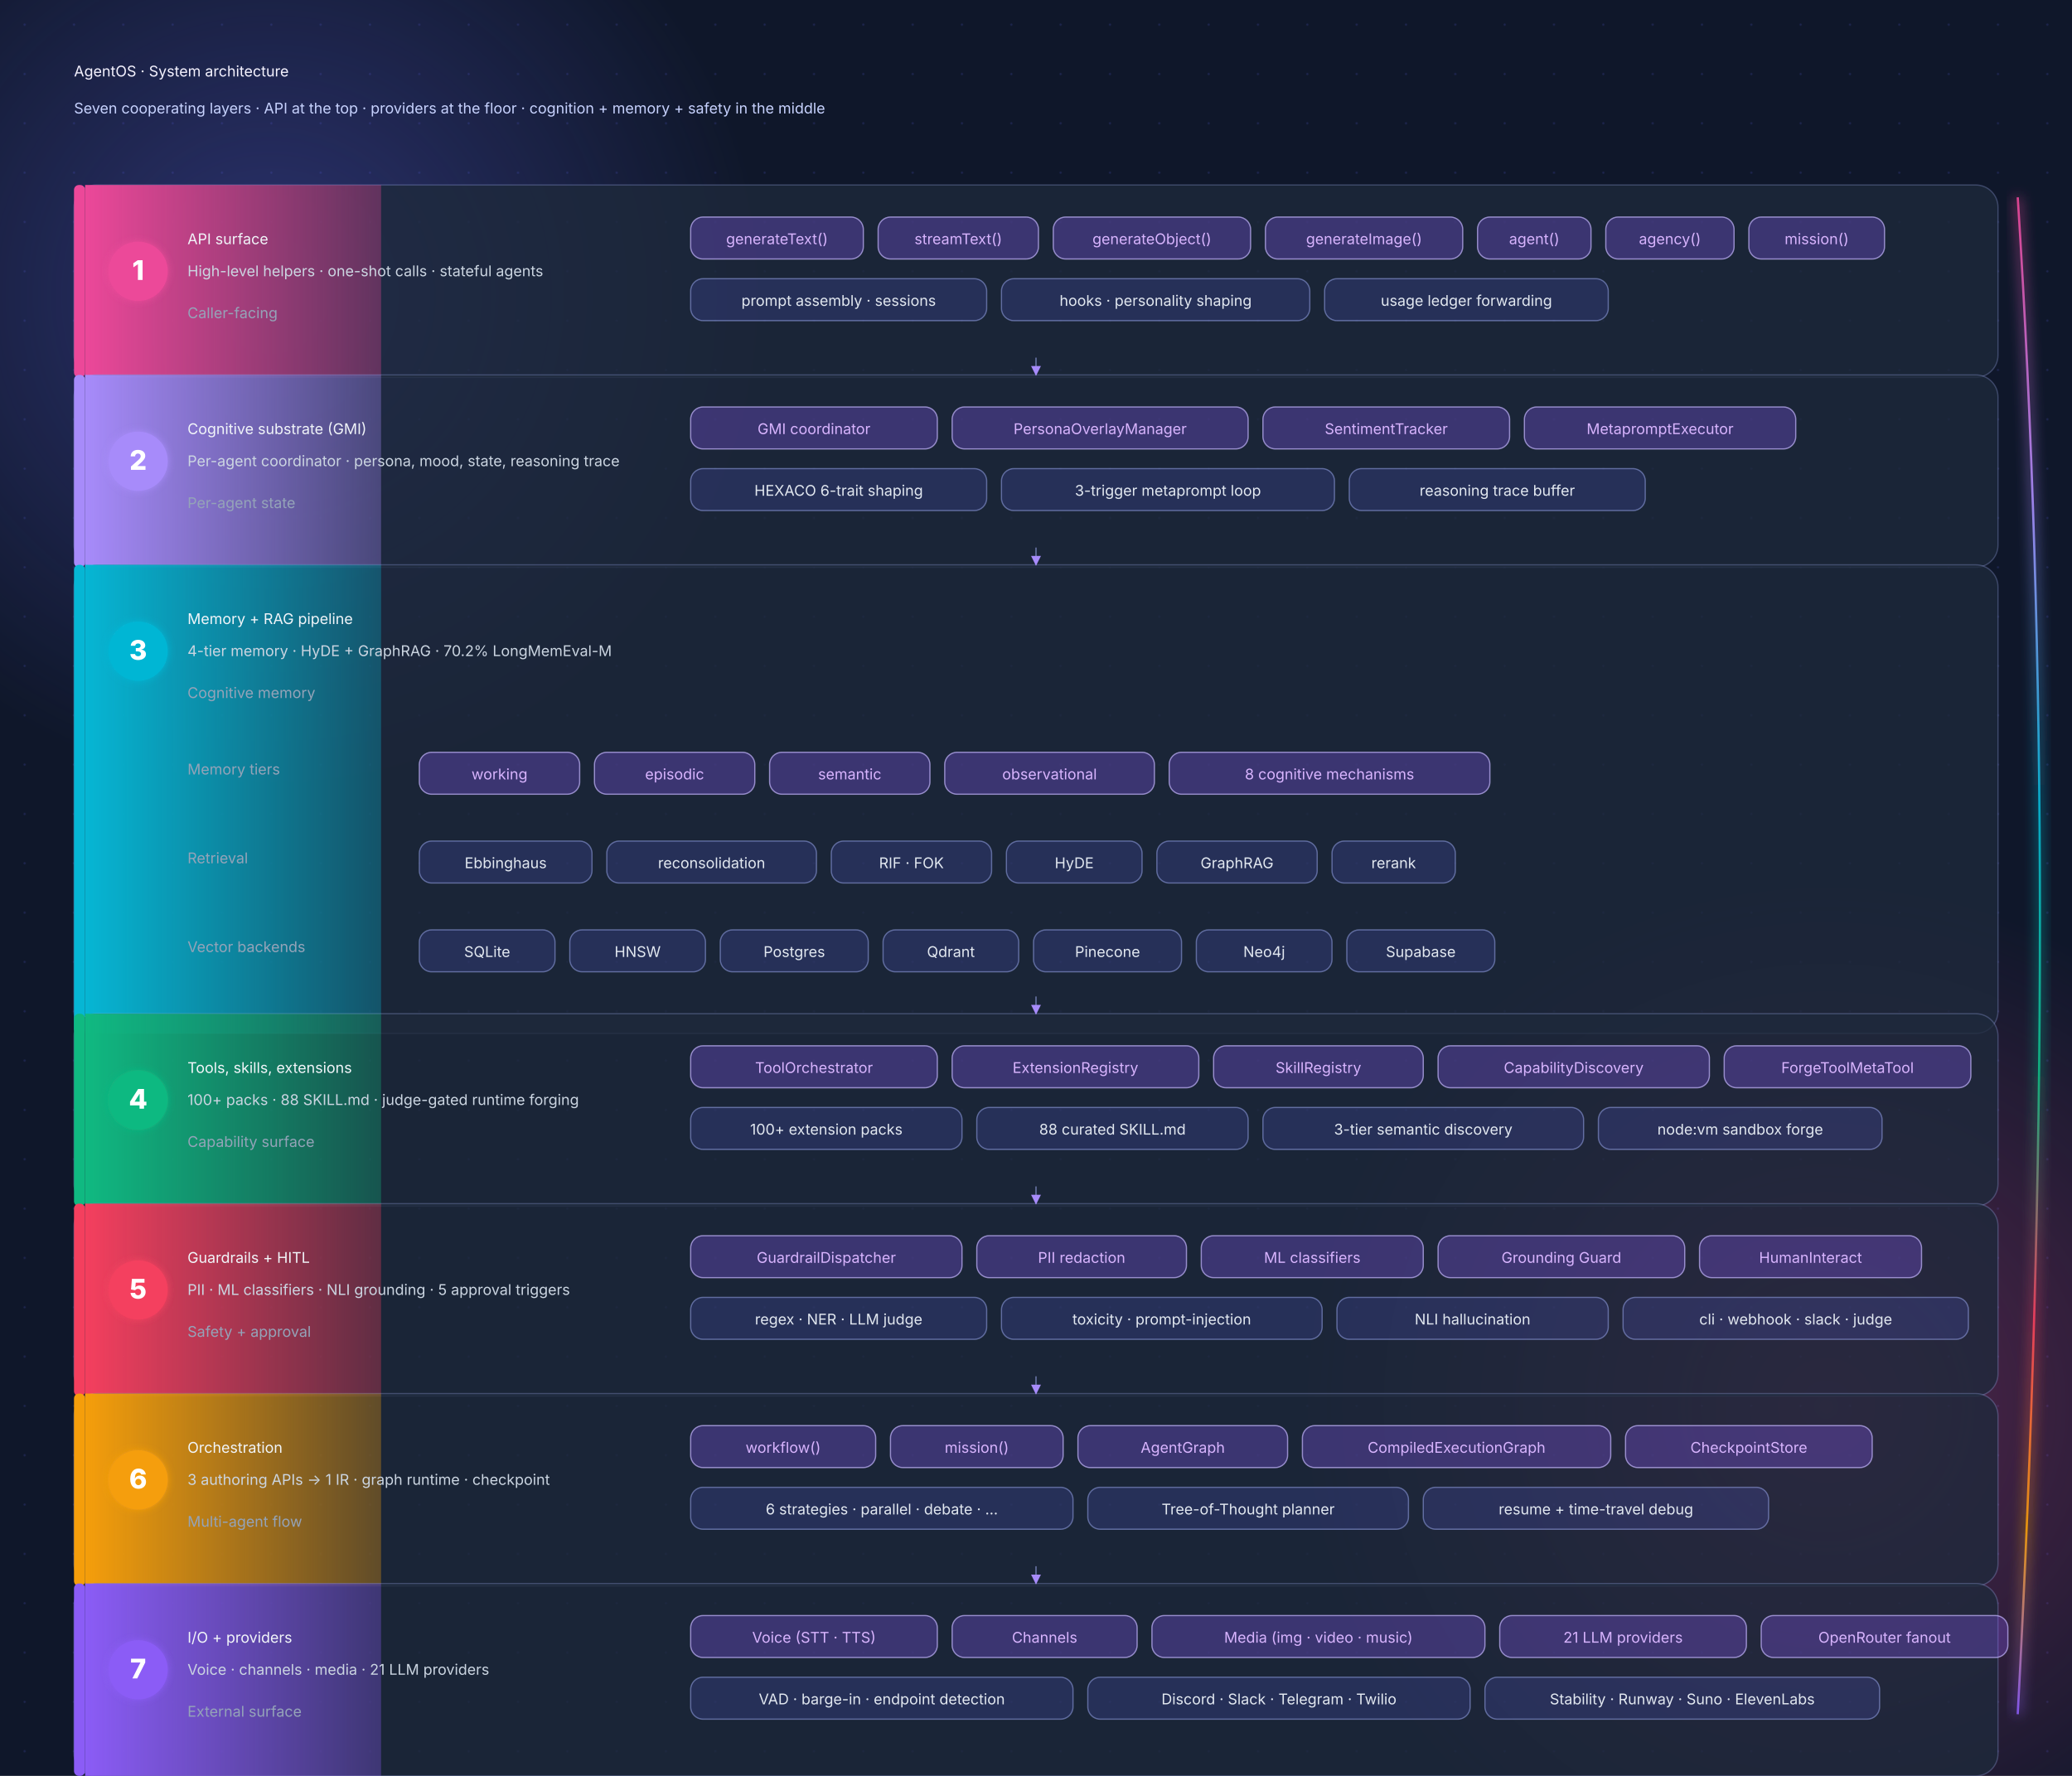
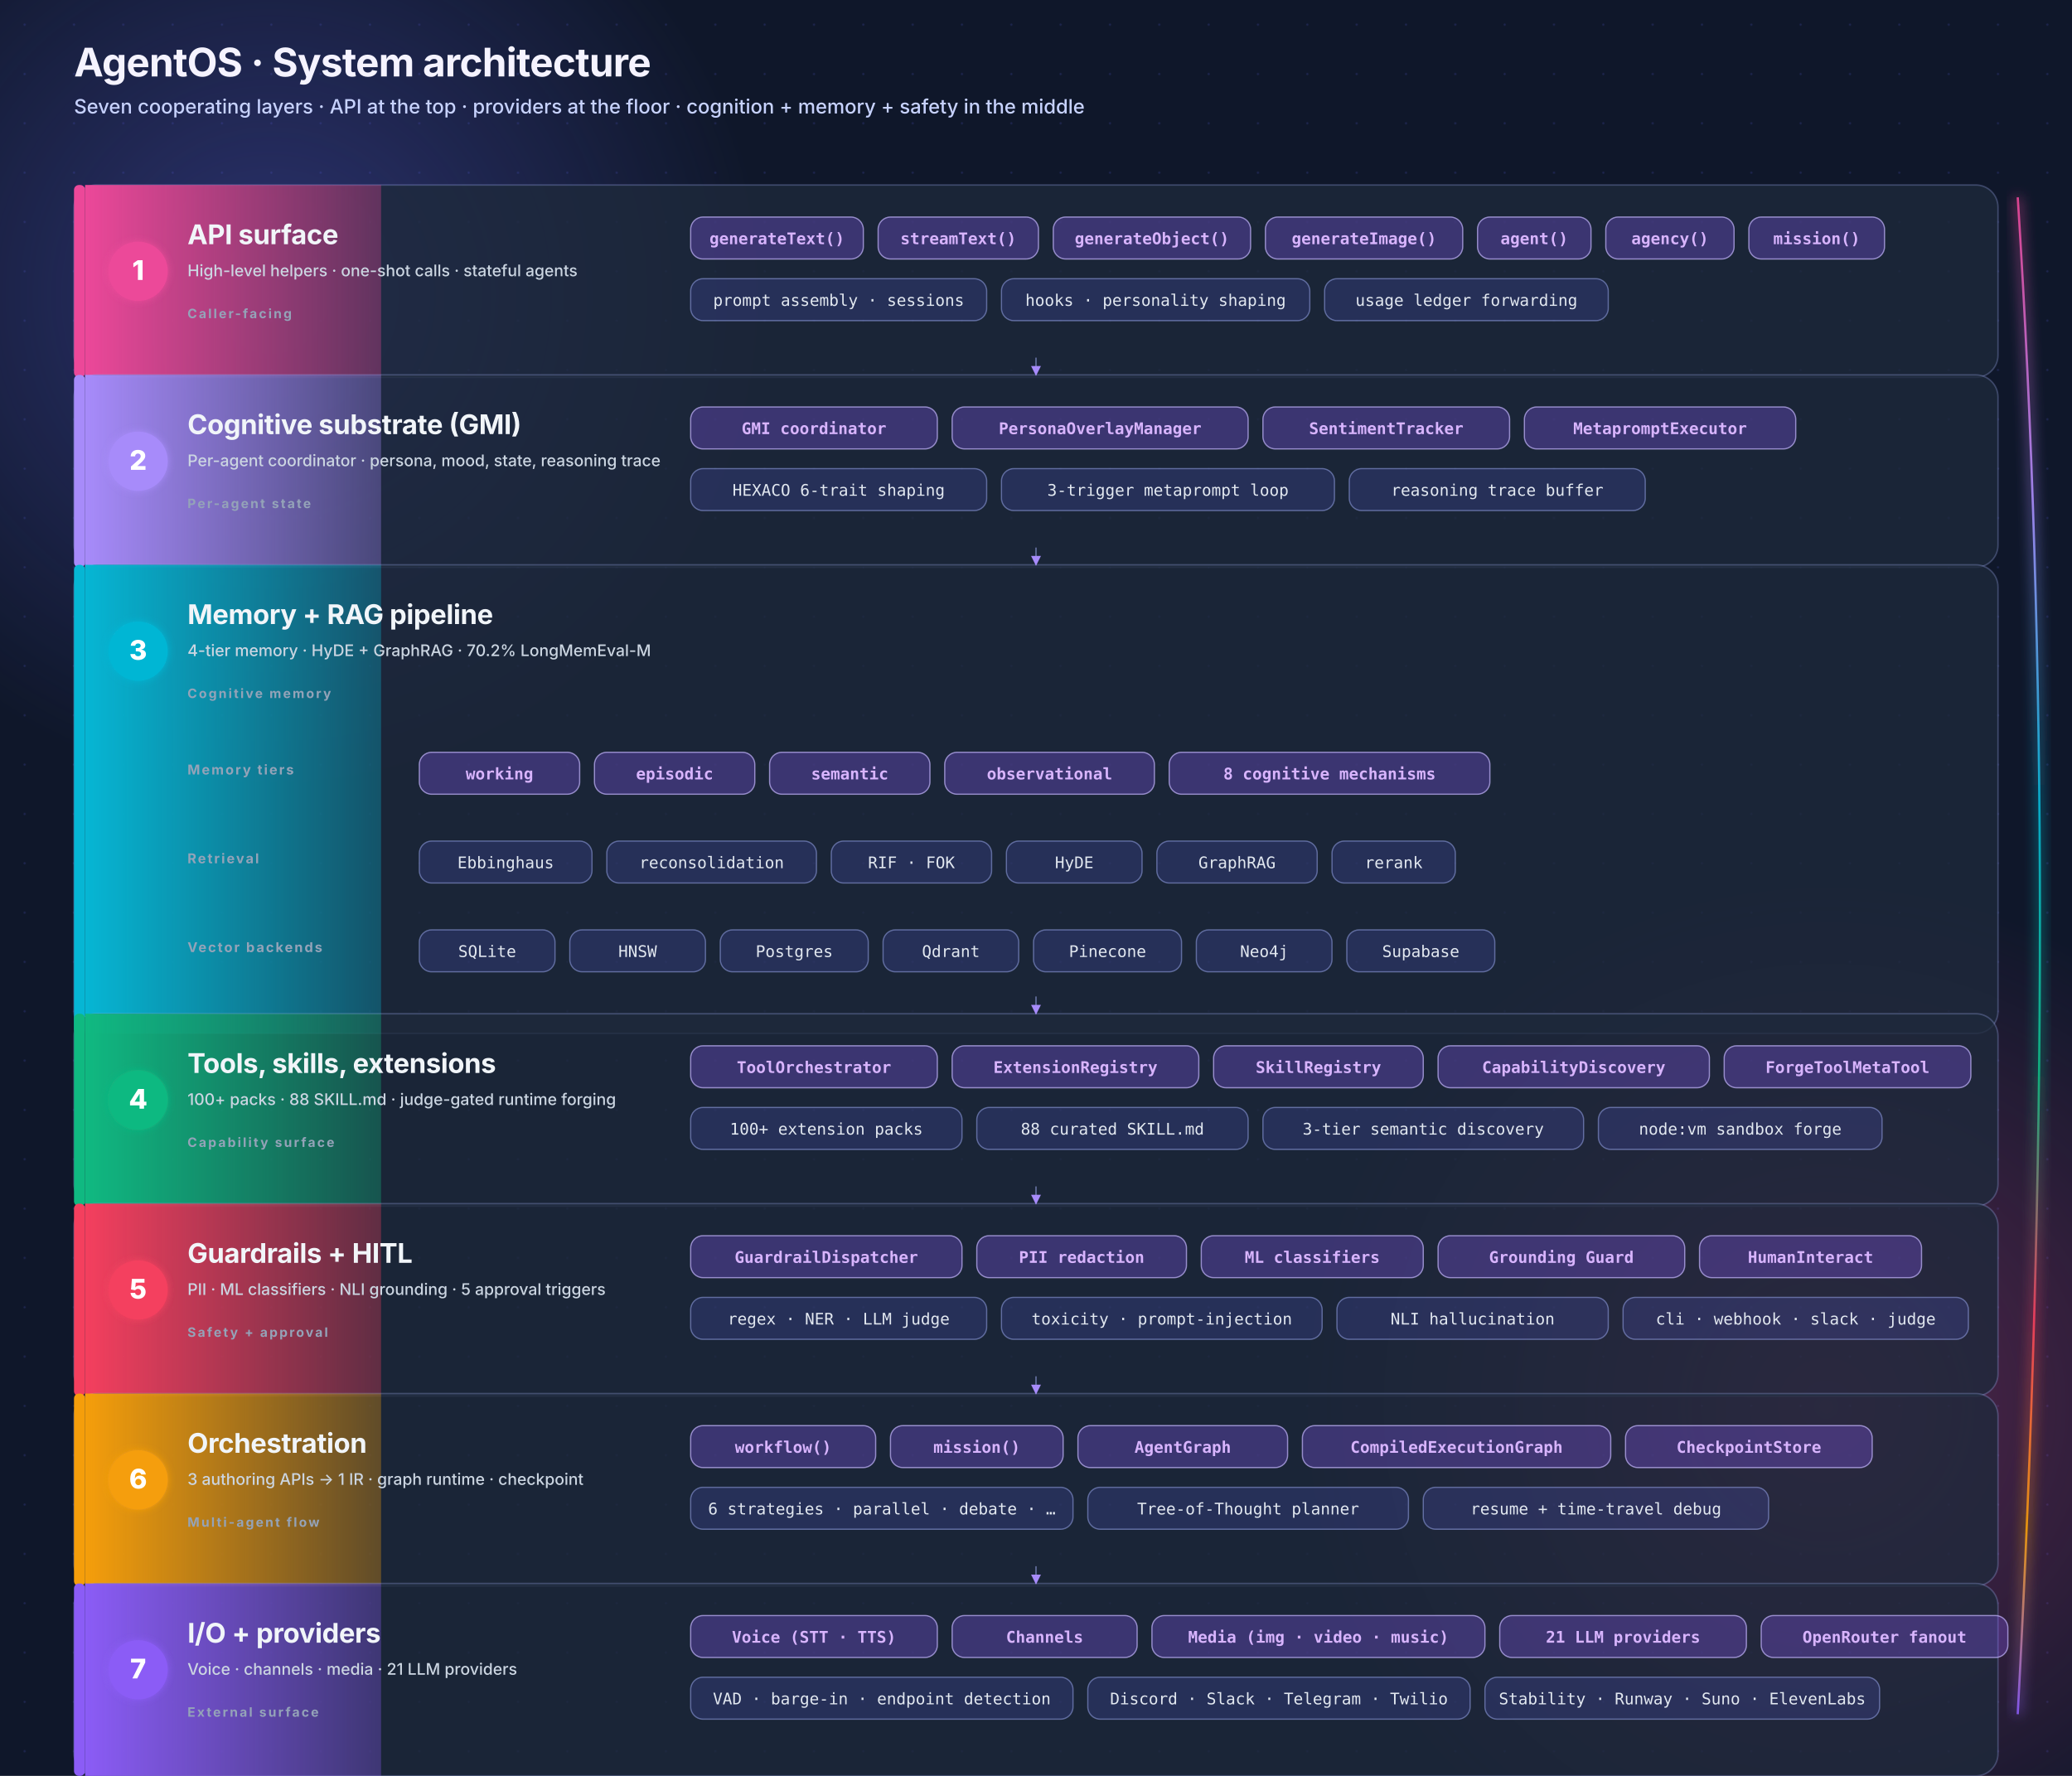
<svg xmlns="http://www.w3.org/2000/svg" viewBox="0 0 1680 1440" width="1680" height="1440" role="img" aria-labelledby="sa-title sa-desc" font-family="Inter, system-ui, -apple-system, sans-serif">
  <defs>
    <linearGradient id="sa-brand" x1="0%" y1="0%" x2="100%" y2="0%">
      <stop offset="0%" stop-color="#6366f1" />
      <stop offset="50%" stop-color="#8b5cf6" />
      <stop offset="100%" stop-color="#ec4899" />
    </linearGradient>
    <linearGradient id="sa-flow" x1="0%" y1="0%" x2="0%" y2="100%">
      <stop offset="0%" stop-color="#ec4899" stop-opacity="0.9" />
      <stop offset="20%" stop-color="#a78bfa" stop-opacity="0.9" />
      <stop offset="40%" stop-color="#06b6d4" stop-opacity="0.9" />
      <stop offset="58%" stop-color="#10b981" stop-opacity="0.9" />
      <stop offset="74%" stop-color="#f43f5e" stop-opacity="0.9" />
      <stop offset="88%" stop-color="#f59e0b" stop-opacity="0.9" />
      <stop offset="100%" stop-color="#8b5cf6" stop-opacity="0.9" />
    </linearGradient>
    <linearGradient id="sa-edge-1" x1="0%" y1="0%" x2="100%" y2="0%">
      <stop offset="0%" stop-color="#ec4899" stop-opacity="1" />
      <stop offset="100%" stop-color="#ec4899" stop-opacity="0.32" />
    </linearGradient>
    <linearGradient id="sa-edge-2" x1="0%" y1="0%" x2="100%" y2="0%">
      <stop offset="0%" stop-color="#a78bfa" stop-opacity="1" />
      <stop offset="100%" stop-color="#a78bfa" stop-opacity="0.32" />
    </linearGradient>
    <linearGradient id="sa-edge-3" x1="0%" y1="0%" x2="100%" y2="0%">
      <stop offset="0%" stop-color="#06b6d4" stop-opacity="1" />
      <stop offset="100%" stop-color="#06b6d4" stop-opacity="0.32" />
    </linearGradient>
    <linearGradient id="sa-edge-4" x1="0%" y1="0%" x2="100%" y2="0%">
      <stop offset="0%" stop-color="#10b981" stop-opacity="1" />
      <stop offset="100%" stop-color="#10b981" stop-opacity="0.32" />
    </linearGradient>
    <linearGradient id="sa-edge-5" x1="0%" y1="0%" x2="100%" y2="0%">
      <stop offset="0%" stop-color="#f43f5e" stop-opacity="1" />
      <stop offset="100%" stop-color="#f43f5e" stop-opacity="0.32" />
    </linearGradient>
    <linearGradient id="sa-edge-6" x1="0%" y1="0%" x2="100%" y2="0%">
      <stop offset="0%" stop-color="#f59e0b" stop-opacity="1" />
      <stop offset="100%" stop-color="#f59e0b" stop-opacity="0.32" />
    </linearGradient>
    <linearGradient id="sa-edge-7" x1="0%" y1="0%" x2="100%" y2="0%">
      <stop offset="0%" stop-color="#8b5cf6" stop-opacity="1" />
      <stop offset="100%" stop-color="#8b5cf6" stop-opacity="0.32" />
    </linearGradient>
    <radialGradient id="sa-orb-1" cx="50%" cy="50%" r="50%">
      <stop offset="0%" stop-color="#6366f1" stop-opacity="0.35" />
      <stop offset="100%" stop-color="#6366f1" stop-opacity="0" />
    </radialGradient>
    <radialGradient id="sa-orb-2" cx="50%" cy="50%" r="50%">
      <stop offset="0%" stop-color="#ec4899" stop-opacity="0.32" />
      <stop offset="100%" stop-color="#ec4899" stop-opacity="0" />
    </radialGradient>
    <pattern id="sa-dots" x="0" y="0" width="40" height="40" patternUnits="userSpaceOnUse">
      <circle cx="20" cy="20" r="0.9" fill="rgba(99,102,241,0.18)" />
    </pattern>
    <filter id="sa-disc-glow" x="-50%" y="-50%" width="200%" height="200%">
      <feGaussianBlur stdDeviation="3" result="b" />
      <feMerge>
        <feMergeNode in="b" />
        <feMergeNode in="SourceGraphic" />
      </feMerge>
    </filter>
    <filter id="sa-ribbon-glow" x="-50%" y="-50%" width="200%" height="200%">
      <feGaussianBlur stdDeviation="5" />
    </filter>
    <marker id="sa-arrow" viewBox="0 0 10 10" refX="9" refY="5" markerWidth="8" markerHeight="8" orient="auto">
      <path d="M 0 0 L 10 5 L 0 10 z" fill="#a78bfa" />
    </marker>
    <style>
      .bg { fill: #0f172a; }
-       .h1 { fill: #f5f3ff; }
-       .h2 { fill: #c7d2fe; }
-       .card { fill: rgba(30, 41, 59, 0.78); stroke: rgba(165, 180, 252, 0.28); }
+       .h1   { font: 700 32px Inter, system-ui, sans-serif; fill: #f5f3ff; letter-spacing: -0.015em; }
+       .h2   { font: 500 16px Inter, system-ui, sans-serif; fill: #c7d2fe; }
+       .card { fill: rgba(30, 41, 59, 0.78); stroke: rgba(165, 180, 252, 0.28); stroke-width: 1.2; }
      .num         { font: 800 22px Inter, system-ui, sans-serif; fill: #ffffff; }
-       .layer-title { fill: #f1f5f9; }
-       .layer-sub { fill: #cbd5e1; }
-       .lbl { fill: #94a3b8; }
-       .lbl-row { fill: #94a3b8; }
-       .pill { fill: rgba(99, 102, 241, 0.18); stroke: rgba(165, 180, 252, 0.48); }
-       .pill-text { fill: #e2e8f0; }
-       .pill-emph { fill: rgba(139, 92, 246, 0.3); stroke: rgba(196, 181, 253, 0.7); }
-       .pill-emph-t { fill: #d8b4fe; }
+       .layer-title { font: 700 22px Inter, system-ui, sans-serif; fill: #f1f5f9; letter-spacing: -0.01em; }
+       .layer-sub   { font: 500 13px Inter, system-ui, sans-serif; fill: #cbd5e1; }
+       .lbl         { font: 700 10.5px Inter, system-ui, sans-serif; fill: #94a3b8; letter-spacing: 0.14em; text-transform: uppercase; }
+       .lbl-row     { font: 700 11px Inter, system-ui, sans-serif; fill: #94a3b8; letter-spacing: 0.12em; text-transform: uppercase; }
+       .pill        { fill: rgba(99, 102, 241, 0.18); stroke: rgba(165, 180, 252, 0.48); stroke-width: 1; }
+       .pill-text   { font: 500 13px 'JetBrains Mono', ui-monospace, monospace; fill: #e2e8f0; }
+       .pill-emph   { fill: rgba(139, 92, 246, 0.3); stroke: rgba(196, 181, 253, 0.7); stroke-width: 1; }
+       .pill-emph-t { font: 600 13px 'JetBrains Mono', ui-monospace, monospace; fill: #d8b4fe; }
      .disc-1 { fill: #ec4899; } .disc-2 { fill: #a78bfa; } .disc-3 { fill: #06b6d4; }
      .disc-4 { fill: #10b981; } .disc-5 { fill: #f43f5e; } .disc-6 { fill: #f59e0b; }
      .disc-7 { fill: #8b5cf6; }
      .layer-conn { stroke: rgba(165, 180, 252, 0.6); }

            [data-theme='dark'] .h1          { fill: #f5f3ff; }
      [data-theme='dark'] .h2          { fill: #c7d2fe; }
      [data-theme='dark'] .card        { fill: rgba(15, 23, 42, 0.65); stroke: rgba(165, 180, 252, 0.22); }
      [data-theme='dark'] .layer-title { fill: #f1f5f9; }
      [data-theme='dark'] .layer-sub   { fill: #cbd5e1; }
      [data-theme='dark'] .lbl         { fill: #94a3b8; }
      [data-theme='dark'] .lbl-row     { fill: #94a3b8; }
      [data-theme='dark'] .pill        { fill: rgba(99, 102, 241, 0.18); stroke: rgba(165, 180, 252, 0.48); }
      [data-theme='dark'] .pill-text   { fill: #e2e8f0; }
      [data-theme='dark'] .pill-emph   { fill: rgba(139, 92, 246, 0.3); stroke: rgba(196, 181, 253, 0.7); }
      [data-theme='dark'] .pill-emph-t { fill: #d8b4fe; }
      [data-theme='dark'] .layer-conn  { stroke: rgba(165, 180, 252, 0.6); }
    </style>
  </defs>
  <rect class="bg" x="0" y="0" width="1680" height="1440" />
  <rect x="0" y="0" width="1680" height="1440" fill="url(#sa-dots)" />
  <circle cx="220" cy="240" r="400" fill="url(#sa-orb-1)" />
  <circle cx="1480" cy="1140" r="420" fill="url(#sa-orb-2)" />
  <text x="60" y="62" class="h1">AgentOS · System architecture</text>
  <text x="60" y="92" class="h2">Seven cooperating layers · API at the top · providers at the floor · cognition + memory + safety in the middle</text>
  <line x1="60" y1="114" x2="1620" y2="114" stroke="url(#sa-brand)" stroke-width="2.5" />
  <path d="M 1636 160 Q 1672 720 1636 1390" stroke="url(#sa-flow)" stroke-width="3" fill="none" filter="url(#sa-ribbon-glow)" />
  <path d="M 1636 160 Q 1672 720 1636 1390" stroke="url(#sa-flow)" stroke-width="1.8" fill="none" />
  <g transform="translate(60, 150)">
    <rect width="1560" height="156" rx="18" class="card" />
    <rect width="9" height="156" rx="4" fill="#ec4899" />
    <rect x="9" width="240" height="156" fill="url(#sa-edge-1)" />
    <circle cx="52" cy="70" r="24" class="disc-1" filter="url(#sa-disc-glow)" />
    <text x="52" y="77" text-anchor="middle" class="num">1</text>
    <text x="92" y="48" class="layer-title">API surface</text>
    <text x="92" y="74" class="layer-sub">High-level helpers · one-shot calls · stateful agents</text>
    <text x="92" y="108" class="lbl">Caller-facing</text>
    <g transform="translate(500, 26)">
      <g>
        <rect width="140" height="34" rx="10" class="pill-emph" />
        <text x="70" y="22" text-anchor="middle" class="pill-emph-t">generateText()</text>
      </g>
      <g transform="translate(152, 0)">
        <rect width="130" height="34" rx="10" class="pill-emph" />
        <text x="65" y="22" text-anchor="middle" class="pill-emph-t">streamText()</text>
      </g>
      <g transform="translate(294, 0)">
        <rect width="160" height="34" rx="10" class="pill-emph" />
        <text x="80" y="22" text-anchor="middle" class="pill-emph-t">generateObject()</text>
      </g>
      <g transform="translate(466, 0)">
        <rect width="160" height="34" rx="10" class="pill-emph" />
        <text x="80" y="22" text-anchor="middle" class="pill-emph-t">generateImage()</text>
      </g>
      <g transform="translate(638, 0)">
        <rect width="92" height="34" rx="10" class="pill-emph" />
        <text x="46" y="22" text-anchor="middle" class="pill-emph-t">agent()</text>
      </g>
      <g transform="translate(742, 0)">
        <rect width="104" height="34" rx="10" class="pill-emph" />
        <text x="52" y="22" text-anchor="middle" class="pill-emph-t">agency()</text>
      </g>
      <g transform="translate(858, 0)">
        <rect width="110" height="34" rx="10" class="pill-emph" />
        <text x="55" y="22" text-anchor="middle" class="pill-emph-t">mission()</text>
      </g>
    </g>
    <g transform="translate(500, 76)">
      <g>
        <rect width="240" height="34" rx="10" class="pill" />
        <text x="120" y="22" text-anchor="middle" class="pill-text">prompt assembly · sessions</text>
      </g>
      <g transform="translate(252, 0)">
        <rect width="250" height="34" rx="10" class="pill" />
        <text x="125" y="22" text-anchor="middle" class="pill-text">hooks · personality shaping</text>
      </g>
      <g transform="translate(514, 0)">
        <rect width="230" height="34" rx="10" class="pill" />
        <text x="115" y="22" text-anchor="middle" class="pill-text">usage ledger forwarding</text>
      </g>
    </g>
  </g>
  <g transform="translate(60, 304)">
    <rect width="1560" height="156" rx="18" class="card" />
    <rect width="9" height="156" rx="4" fill="#a78bfa" />
    <rect x="9" width="240" height="156" fill="url(#sa-edge-2)" />
    <circle cx="52" cy="70" r="24" class="disc-2" filter="url(#sa-disc-glow)" />
    <text x="52" y="77" text-anchor="middle" class="num">2</text>
    <text x="92" y="48" class="layer-title">Cognitive substrate (GMI)</text>
    <text x="92" y="74" class="layer-sub">Per-agent coordinator · persona, mood, state, reasoning trace</text>
    <text x="92" y="108" class="lbl">Per-agent state</text>
    <g transform="translate(500, 26)">
      <g>
        <rect width="200" height="34" rx="10" class="pill-emph" />
        <text x="100" y="22" text-anchor="middle" class="pill-emph-t">GMI coordinator</text>
      </g>
      <g transform="translate(212, 0)">
        <rect width="240" height="34" rx="10" class="pill-emph" />
        <text x="120" y="22" text-anchor="middle" class="pill-emph-t">PersonaOverlayManager</text>
      </g>
      <g transform="translate(464, 0)">
        <rect width="200" height="34" rx="10" class="pill-emph" />
        <text x="100" y="22" text-anchor="middle" class="pill-emph-t">SentimentTracker</text>
      </g>
      <g transform="translate(676, 0)">
        <rect width="220" height="34" rx="10" class="pill-emph" />
        <text x="110" y="22" text-anchor="middle" class="pill-emph-t">MetapromptExecutor</text>
      </g>
    </g>
    <g transform="translate(500, 76)">
      <g>
        <rect width="240" height="34" rx="10" class="pill" />
        <text x="120" y="22" text-anchor="middle" class="pill-text">HEXACO 6-trait shaping</text>
      </g>
      <g transform="translate(252, 0)">
        <rect width="270" height="34" rx="10" class="pill" />
        <text x="135" y="22" text-anchor="middle" class="pill-text">3-trigger metaprompt loop</text>
      </g>
      <g transform="translate(534, 0)">
        <rect width="240" height="34" rx="10" class="pill" />
        <text x="120" y="22" text-anchor="middle" class="pill-text">reasoning trace buffer</text>
      </g>
    </g>
  </g>
  <g transform="translate(60, 458)">
    <rect width="1560" height="380" rx="18" class="card" />
    <rect width="9" height="380" rx="4" fill="#06b6d4" />
    <rect x="9" width="240" height="380" fill="url(#sa-edge-3)" />
    <circle cx="52" cy="70" r="24" class="disc-3" filter="url(#sa-disc-glow)" />
    <text x="52" y="77" text-anchor="middle" class="num">3</text>
    <text x="92" y="48" class="layer-title">Memory + RAG pipeline</text>
    <text x="92" y="74" class="layer-sub">4-tier memory · HyDE + GraphRAG · 70.2% LongMemEval-M</text>
    <text x="92" y="108" class="lbl">Cognitive memory</text>
    <text x="92" y="170" class="lbl-row">Memory tiers</text>
    <g transform="translate(280, 152)">
      <g>
        <rect width="130" height="34" rx="10" class="pill-emph" />
        <text x="65" y="22" text-anchor="middle" class="pill-emph-t">working</text>
      </g>
      <g transform="translate(142, 0)">
        <rect width="130" height="34" rx="10" class="pill-emph" />
        <text x="65" y="22" text-anchor="middle" class="pill-emph-t">episodic</text>
      </g>
      <g transform="translate(284, 0)">
        <rect width="130" height="34" rx="10" class="pill-emph" />
        <text x="65" y="22" text-anchor="middle" class="pill-emph-t">semantic</text>
      </g>
      <g transform="translate(426, 0)">
        <rect width="170" height="34" rx="10" class="pill-emph" />
        <text x="85" y="22" text-anchor="middle" class="pill-emph-t">observational</text>
      </g>
      <g transform="translate(608, 0)">
        <rect width="260" height="34" rx="10" class="pill-emph" />
        <text x="130" y="22" text-anchor="middle" class="pill-emph-t">8 cognitive mechanisms</text>
      </g>
    </g>
    <text x="92" y="242" class="lbl-row">Retrieval</text>
    <g transform="translate(280, 224)">
      <g>
        <rect width="140" height="34" rx="10" class="pill" />
        <text x="70" y="22" text-anchor="middle" class="pill-text">Ebbinghaus</text>
      </g>
      <g transform="translate(152, 0)">
        <rect width="170" height="34" rx="10" class="pill" />
        <text x="85" y="22" text-anchor="middle" class="pill-text">reconsolidation</text>
      </g>
      <g transform="translate(334, 0)">
        <rect width="130" height="34" rx="10" class="pill" />
        <text x="65" y="22" text-anchor="middle" class="pill-text">RIF · FOK</text>
      </g>
      <g transform="translate(476, 0)">
        <rect width="110" height="34" rx="10" class="pill" />
        <text x="55" y="22" text-anchor="middle" class="pill-text">HyDE</text>
      </g>
      <g transform="translate(598, 0)">
        <rect width="130" height="34" rx="10" class="pill" />
        <text x="65" y="22" text-anchor="middle" class="pill-text">GraphRAG</text>
      </g>
      <g transform="translate(740, 0)">
        <rect width="100" height="34" rx="10" class="pill" />
        <text x="50" y="22" text-anchor="middle" class="pill-text">rerank</text>
      </g>
    </g>
    <text x="92" y="314" class="lbl-row">Vector backends</text>
    <g transform="translate(280, 296)">
      <g>
        <rect width="110" height="34" rx="10" class="pill" />
        <text x="55" y="22" text-anchor="middle" class="pill-text">SQLite</text>
      </g>
      <g transform="translate(122, 0)">
        <rect width="110" height="34" rx="10" class="pill" />
        <text x="55" y="22" text-anchor="middle" class="pill-text">HNSW</text>
      </g>
      <g transform="translate(244, 0)">
        <rect width="120" height="34" rx="10" class="pill" />
        <text x="60" y="22" text-anchor="middle" class="pill-text">Postgres</text>
      </g>
      <g transform="translate(376, 0)">
        <rect width="110" height="34" rx="10" class="pill" />
        <text x="55" y="22" text-anchor="middle" class="pill-text">Qdrant</text>
      </g>
      <g transform="translate(498, 0)">
        <rect width="120" height="34" rx="10" class="pill" />
        <text x="60" y="22" text-anchor="middle" class="pill-text">Pinecone</text>
      </g>
      <g transform="translate(630, 0)">
        <rect width="110" height="34" rx="10" class="pill" />
        <text x="55" y="22" text-anchor="middle" class="pill-text">Neo4j</text>
      </g>
      <g transform="translate(752, 0)">
        <rect width="120" height="34" rx="10" class="pill" />
        <text x="60" y="22" text-anchor="middle" class="pill-text">Supabase</text>
      </g>
    </g>
  </g>
  <g transform="translate(60, 822)">
    <rect width="1560" height="156" rx="18" class="card" />
    <rect width="9" height="156" rx="4" fill="#10b981" />
    <rect x="9" width="240" height="156" fill="url(#sa-edge-4)" />
    <circle cx="52" cy="70" r="24" class="disc-4" filter="url(#sa-disc-glow)" />
    <text x="52" y="77" text-anchor="middle" class="num">4</text>
    <text x="92" y="48" class="layer-title">Tools, skills, extensions</text>
    <text x="92" y="74" class="layer-sub">100+ packs · 88 SKILL.md · judge-gated runtime forging</text>
    <text x="92" y="108" class="lbl">Capability surface</text>
    <g transform="translate(500, 26)">
      <g>
        <rect width="200" height="34" rx="10" class="pill-emph" />
        <text x="100" y="22" text-anchor="middle" class="pill-emph-t">ToolOrchestrator</text>
      </g>
      <g transform="translate(212, 0)">
        <rect width="200" height="34" rx="10" class="pill-emph" />
        <text x="100" y="22" text-anchor="middle" class="pill-emph-t">ExtensionRegistry</text>
      </g>
      <g transform="translate(424, 0)">
        <rect width="170" height="34" rx="10" class="pill-emph" />
        <text x="85" y="22" text-anchor="middle" class="pill-emph-t">SkillRegistry</text>
      </g>
      <g transform="translate(606, 0)">
        <rect width="220" height="34" rx="10" class="pill-emph" />
        <text x="110" y="22" text-anchor="middle" class="pill-emph-t">CapabilityDiscovery</text>
      </g>
      <g transform="translate(838, 0)">
        <rect width="200" height="34" rx="10" class="pill-emph" />
        <text x="100" y="22" text-anchor="middle" class="pill-emph-t">ForgeToolMetaTool</text>
      </g>
    </g>
    <g transform="translate(500, 76)">
      <g>
        <rect width="220" height="34" rx="10" class="pill" />
        <text x="110" y="22" text-anchor="middle" class="pill-text">100+ extension packs</text>
      </g>
      <g transform="translate(232, 0)">
        <rect width="220" height="34" rx="10" class="pill" />
        <text x="110" y="22" text-anchor="middle" class="pill-text">88 curated SKILL.md</text>
      </g>
      <g transform="translate(464, 0)">
        <rect width="260" height="34" rx="10" class="pill" />
        <text x="130" y="22" text-anchor="middle" class="pill-text">3-tier semantic discovery</text>
      </g>
      <g transform="translate(736, 0)">
        <rect width="230" height="34" rx="10" class="pill" />
        <text x="115" y="22" text-anchor="middle" class="pill-text">node:vm sandbox forge</text>
      </g>
    </g>
  </g>
  <g transform="translate(60, 976)">
    <rect width="1560" height="156" rx="18" class="card" />
    <rect width="9" height="156" rx="4" fill="#f43f5e" />
    <rect x="9" width="240" height="156" fill="url(#sa-edge-5)" />
    <circle cx="52" cy="70" r="24" class="disc-5" filter="url(#sa-disc-glow)" />
    <text x="52" y="77" text-anchor="middle" class="num">5</text>
    <text x="92" y="48" class="layer-title">Guardrails + HITL</text>
    <text x="92" y="74" class="layer-sub">PII · ML classifiers · NLI grounding · 5 approval triggers</text>
    <text x="92" y="108" class="lbl">Safety + approval</text>
    <g transform="translate(500, 26)">
      <g>
        <rect width="220" height="34" rx="10" class="pill-emph" />
        <text x="110" y="22" text-anchor="middle" class="pill-emph-t">GuardrailDispatcher</text>
      </g>
      <g transform="translate(232, 0)">
        <rect width="170" height="34" rx="10" class="pill-emph" />
        <text x="85" y="22" text-anchor="middle" class="pill-emph-t">PII redaction</text>
      </g>
      <g transform="translate(414, 0)">
        <rect width="180" height="34" rx="10" class="pill-emph" />
        <text x="90" y="22" text-anchor="middle" class="pill-emph-t">ML classifiers</text>
      </g>
      <g transform="translate(606, 0)">
        <rect width="200" height="34" rx="10" class="pill-emph" />
        <text x="100" y="22" text-anchor="middle" class="pill-emph-t">Grounding Guard</text>
      </g>
      <g transform="translate(818, 0)">
        <rect width="180" height="34" rx="10" class="pill-emph" />
        <text x="90" y="22" text-anchor="middle" class="pill-emph-t">HumanInteract</text>
      </g>
    </g>
    <g transform="translate(500, 76)">
      <g>
        <rect width="240" height="34" rx="10" class="pill" />
        <text x="120" y="22" text-anchor="middle" class="pill-text">regex · NER · LLM judge</text>
      </g>
      <g transform="translate(252, 0)">
        <rect width="260" height="34" rx="10" class="pill" />
        <text x="130" y="22" text-anchor="middle" class="pill-text">toxicity · prompt-injection</text>
      </g>
      <g transform="translate(524, 0)">
        <rect width="220" height="34" rx="10" class="pill" />
        <text x="110" y="22" text-anchor="middle" class="pill-text">NLI hallucination</text>
      </g>
      <g transform="translate(756, 0)">
        <rect width="280" height="34" rx="10" class="pill" />
        <text x="140" y="22" text-anchor="middle" class="pill-text">cli · webhook · slack · judge</text>
      </g>
    </g>
  </g>
  <g transform="translate(60, 1130)">
    <rect width="1560" height="156" rx="18" class="card" />
    <rect width="9" height="156" rx="4" fill="#f59e0b" />
    <rect x="9" width="240" height="156" fill="url(#sa-edge-6)" />
    <circle cx="52" cy="70" r="24" class="disc-6" filter="url(#sa-disc-glow)" />
    <text x="52" y="77" text-anchor="middle" class="num">6</text>
    <text x="92" y="48" class="layer-title">Orchestration</text>
    <text x="92" y="74" class="layer-sub">3 authoring APIs → 1 IR · graph runtime · checkpoint</text>
    <text x="92" y="108" class="lbl">Multi-agent flow</text>
    <g transform="translate(500, 26)">
      <g>
        <rect width="150" height="34" rx="10" class="pill-emph" />
        <text x="75" y="22" text-anchor="middle" class="pill-emph-t">workflow()</text>
      </g>
      <g transform="translate(162, 0)">
        <rect width="140" height="34" rx="10" class="pill-emph" />
        <text x="70" y="22" text-anchor="middle" class="pill-emph-t">mission()</text>
      </g>
      <g transform="translate(314, 0)">
        <rect width="170" height="34" rx="10" class="pill-emph" />
        <text x="85" y="22" text-anchor="middle" class="pill-emph-t">AgentGraph</text>
      </g>
      <g transform="translate(496, 0)">
        <rect width="250" height="34" rx="10" class="pill-emph" />
        <text x="125" y="22" text-anchor="middle" class="pill-emph-t">CompiledExecutionGraph</text>
      </g>
      <g transform="translate(758, 0)">
        <rect width="200" height="34" rx="10" class="pill-emph" />
        <text x="100" y="22" text-anchor="middle" class="pill-emph-t">CheckpointStore</text>
      </g>
    </g>
    <g transform="translate(500, 76)">
      <g>
        <rect width="310" height="34" rx="10" class="pill" />
        <text x="155" y="22" text-anchor="middle" class="pill-text">6 strategies · parallel · debate · …</text>
      </g>
      <g transform="translate(322, 0)">
        <rect width="260" height="34" rx="10" class="pill" />
        <text x="130" y="22" text-anchor="middle" class="pill-text">Tree-of-Thought planner</text>
      </g>
      <g transform="translate(594, 0)">
        <rect width="280" height="34" rx="10" class="pill" />
        <text x="140" y="22" text-anchor="middle" class="pill-text">resume + time-travel debug</text>
      </g>
    </g>
  </g>
  <g transform="translate(60, 1284)">
    <rect width="1560" height="156" rx="18" class="card" />
    <rect width="9" height="156" rx="4" fill="#8b5cf6" />
    <rect x="9" width="240" height="156" fill="url(#sa-edge-7)" />
    <circle cx="52" cy="70" r="24" class="disc-7" filter="url(#sa-disc-glow)" />
    <text x="52" y="77" text-anchor="middle" class="num">7</text>
    <text x="92" y="48" class="layer-title">I/O + providers</text>
    <text x="92" y="74" class="layer-sub">Voice · channels · media · 21 LLM providers</text>
    <text x="92" y="108" class="lbl">External surface</text>
    <g transform="translate(500, 26)">
      <g>
        <rect width="200" height="34" rx="10" class="pill-emph" />
        <text x="100" y="22" text-anchor="middle" class="pill-emph-t">Voice (STT · TTS)</text>
      </g>
      <g transform="translate(212, 0)">
        <rect width="150" height="34" rx="10" class="pill-emph" />
        <text x="75" y="22" text-anchor="middle" class="pill-emph-t">Channels</text>
      </g>
      <g transform="translate(374, 0)">
        <rect width="270" height="34" rx="10" class="pill-emph" />
        <text x="135" y="22" text-anchor="middle" class="pill-emph-t">Media (img · video · music)</text>
      </g>
      <g transform="translate(656, 0)">
        <rect width="200" height="34" rx="10" class="pill-emph" />
        <text x="100" y="22" text-anchor="middle" class="pill-emph-t">21 LLM providers</text>
      </g>
      <g transform="translate(868, 0)">
        <rect width="200" height="34" rx="10" class="pill-emph" />
        <text x="100" y="22" text-anchor="middle" class="pill-emph-t">OpenRouter fanout</text>
      </g>
    </g>
    <g transform="translate(500, 76)">
      <g>
        <rect width="310" height="34" rx="10" class="pill" />
        <text x="155" y="22" text-anchor="middle" class="pill-text">VAD · barge-in · endpoint detection</text>
      </g>
      <g transform="translate(322, 0)">
        <rect width="310" height="34" rx="10" class="pill" />
        <text x="155" y="22" text-anchor="middle" class="pill-text">Discord · Slack · Telegram · Twilio</text>
      </g>
      <g transform="translate(644, 0)">
        <rect width="320" height="34" rx="10" class="pill" />
        <text x="160" y="22" text-anchor="middle" class="pill-text">Stability · Runway · Suno · ElevenLabs</text>
      </g>
    </g>
  </g>
  <path d="M 840 290 L 840 304" class="layer-conn" marker-end="url(#sa-arrow)" />
  <path d="M 840 444 L 840 458" class="layer-conn" marker-end="url(#sa-arrow)" />
  <path d="M 840 808 L 840 822" class="layer-conn" marker-end="url(#sa-arrow)" />
  <path d="M 840 962 L 840 976" class="layer-conn" marker-end="url(#sa-arrow)" />
  <path d="M 840 1116 L 840 1130" class="layer-conn" marker-end="url(#sa-arrow)" />
  <path d="M 840 1270 L 840 1284" class="layer-conn" marker-end="url(#sa-arrow)" />
</svg>
